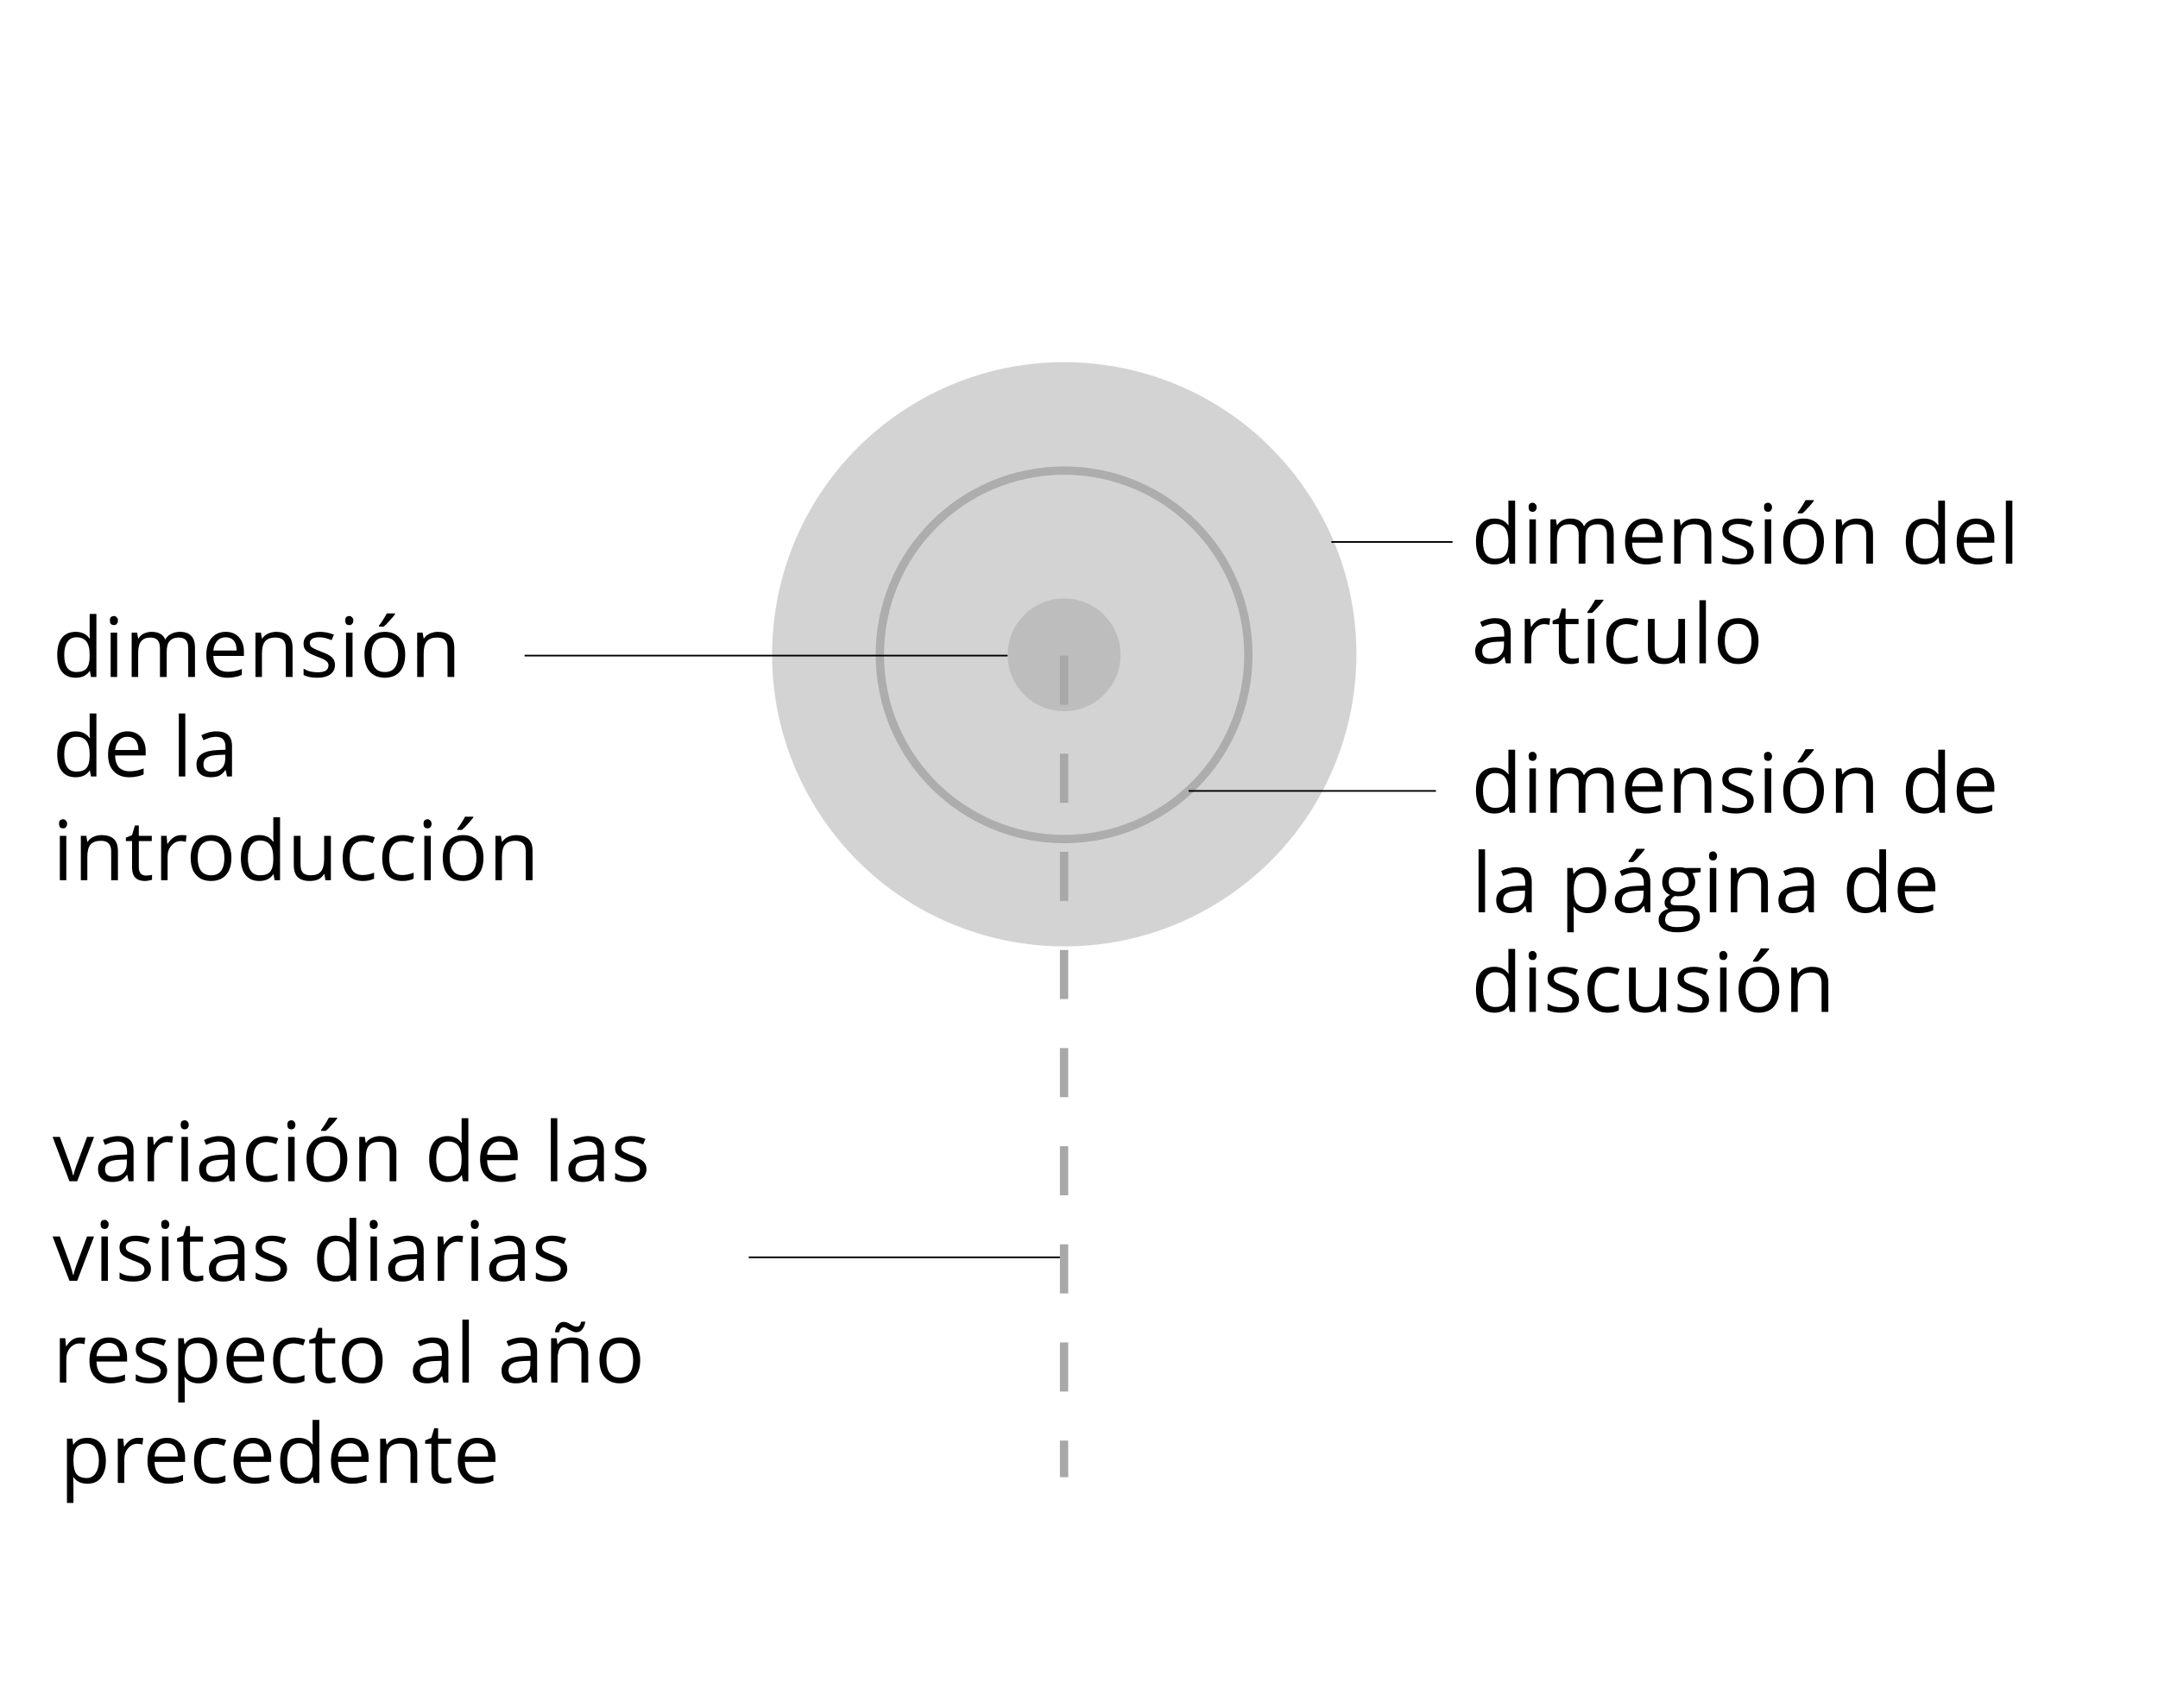
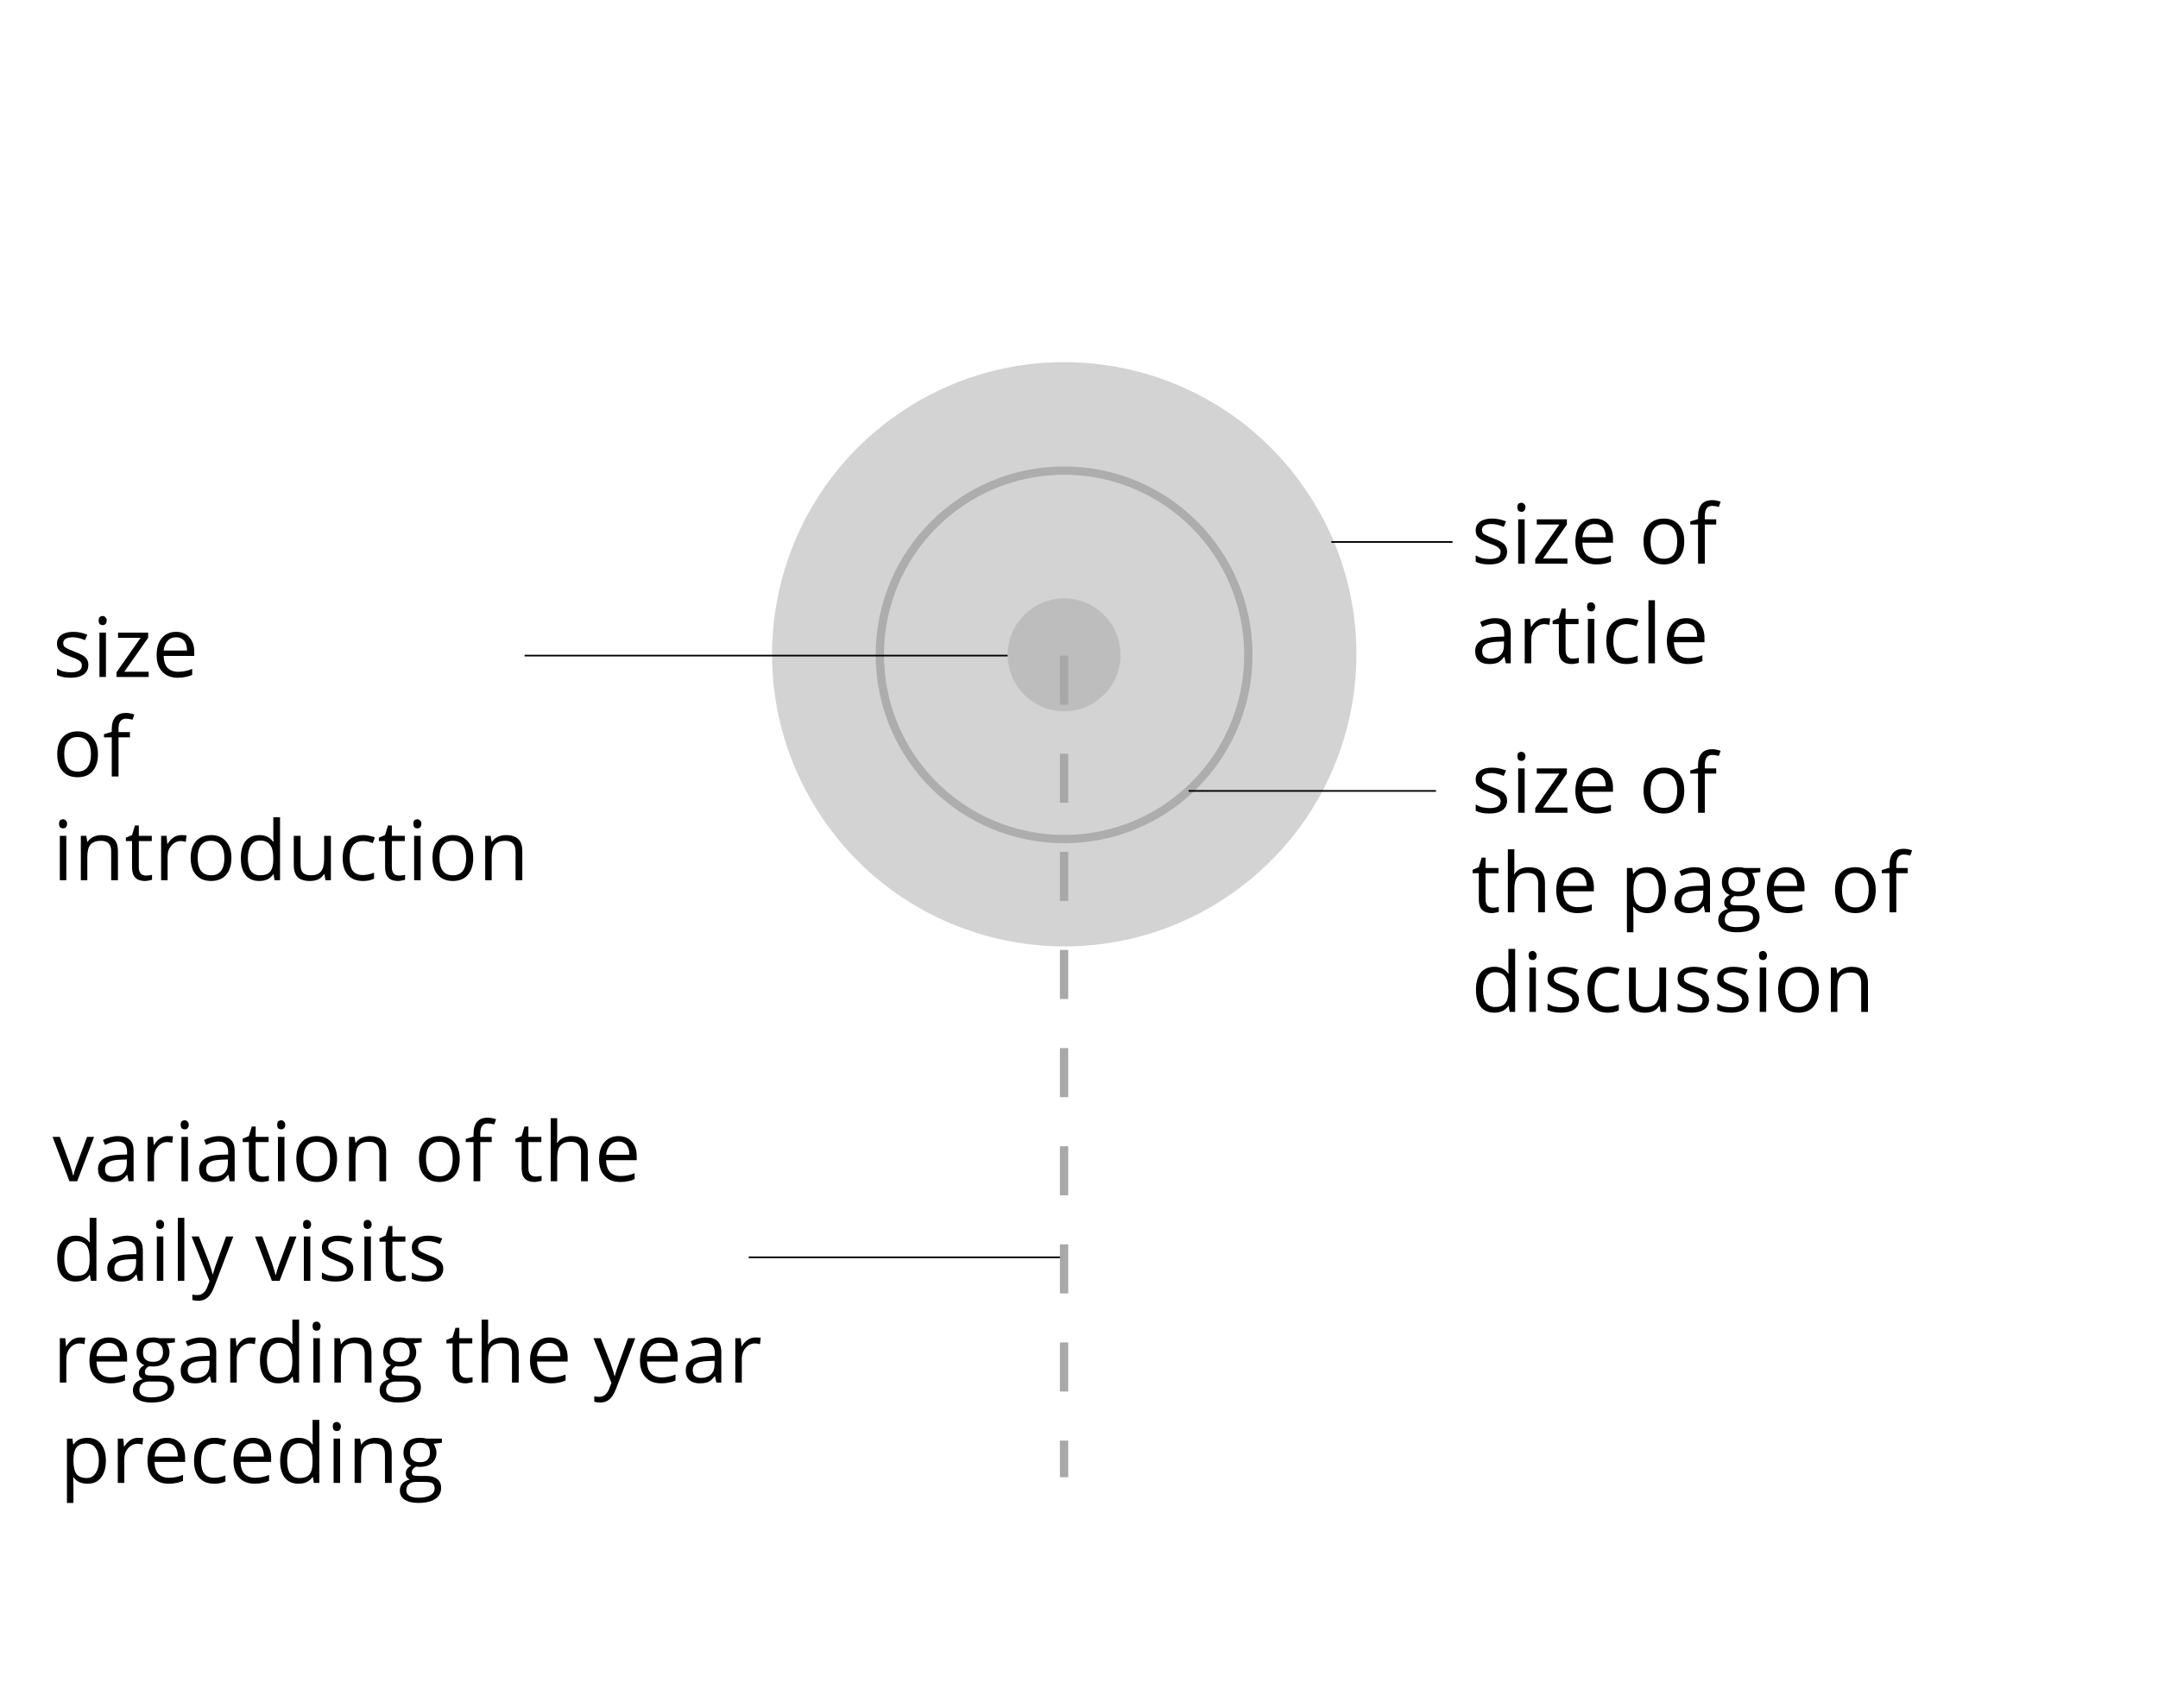
<svg xmlns="http://www.w3.org/2000/svg" version="1.1" id="Livello_1" x="0px" y="0px" viewBox="0 0 130 102.9" style="enable-background:new 0 0 130 102.9;" xml:space="preserve">
  <defs id="defs79" />
  <style type="text/css" id="style2">
	.st0{opacity:0.5;fill:#A8A8A8;enable-background:new    ;}
	.st1{opacity:0.9;fill:none;stroke:#A8A8A8;stroke-width:0.5;enable-background:new    ;}
	.st2{font-family:'OpenSans';}
	.st3{font-size:5px;}
	.st4{fill:none;stroke:#000000;stroke-width:0.1;stroke-miterlimit:10;}
	.st5{enable-background:new    ;}
	.st6{opacity:0.9;enable-background:new    ;}
	.st7{fill:none;stroke:#A8A8A8;stroke-width:0.5;stroke-dasharray:2.956,2.956;}
</style>
  <g transform="translate(560.8027,694.054)" id="g48">
    <ellipse transform="matrix(0.8222 -0.5692 0.5692 0.8222 284.2942 -399.1431)" class="st0" cx="-496.7" cy="-654.6" rx="17.6" ry="17.6" id="ellipse4" />
    <circle class="st0" cx="-496.7" cy="-654.6" r="3.4" id="circle6" />
    <circle class="st1" cx="-496.7" cy="-654.6" r="11.1" id="circle8" />
-     <text transform="translate(-472.1701,-660.0921)" class="st2 st3" id="text10">dimensión del </text>
-     <text transform="translate(-472.1701,-654.0921)" class="st2 st3" id="text12">artículo</text>
+     <text transform="translate(-472.1701,-660.0921)" class="st2 st3" id="text10">size of </text>
+     <text transform="translate(-472.1701,-654.0921)" class="st2 st3" id="text12">article</text>
    <line class="st4" x1="-480.6" y1="-661.4" x2="-473.3" y2="-661.4" id="line14" />
    <text transform="translate(-472.1701,-689.6609)" class="st5" id="text24" style="line-height:0.4;white-space:pre;inline-size:42.314;display:inline" xml:space="preserve" />
-     <text transform="translate(-472.1701,-645.0852)" class="st2 st3" id="text28">dimensión de </text>
-     <text transform="translate(-472.1701,-639.0852)" class="st2 st3" id="text30">la página de</text>
-     <text transform="translate(-472.1701,-633.0852)" class="st2 st3" id="text32">discusión</text>
+     <text transform="translate(-472.1701,-645.0852)" class="st2 st3" id="text28">size of </text>
+     <text transform="translate(-472.1701,-639.0852)" class="st2 st3" id="text30">the page of</text>
+     <text transform="translate(-472.1701,-633.0852)" class="st2 st3" id="text32">discussion</text>
    <line class="st4" x1="-489.2" y1="-646.4" x2="-474.3" y2="-646.4" id="line34" />
-     <text transform="translate(-557.6358,-653.2667)" class="st2 st3" id="text38">dimensión </text>
+     <text transform="translate(-557.6358,-653.2667)" class="st2 st3" id="text38">size </text>
    <text transform="translate(-557.6358,-647.2706)" class="st2 st3" id="text40">
-       <tspan id="tspan341" x="0" y="0">de la</tspan>
-       <tspan id="tspan343" x="0" y="6.25">introducción</tspan>
+       <tspan id="tspan341" x="0" y="0">of</tspan>
+       <tspan id="tspan343" x="0" y="6.25">introduction</tspan>
    </text>
-     <text transform="translate(-557.6358,-622.8849)" class="st2 st3" id="text42">variación de las</text>
-     <text transform="translate(-557.6358,-616.8849)" class="st2 st3" id="text44">visitas diarias</text>
+     <text transform="translate(-557.6358,-622.8849)" class="st2 st3" id="text42">variation of the</text>
+     <text transform="translate(-557.6358,-616.8849)" class="st2 st3" id="text44">daily visits</text>
    <line class="st4" x1="-515.7" y1="-618.3" x2="-496.7" y2="-618.3" id="line46" />
  </g>
  <line class="st7" x1="64.1" y1="39.5" x2="64.1" y2="89" id="line54" />
-   <text transform="translate(3.1669,83.3005)" class="st2 st3" id="text56">respecto al año</text>
-   <text transform="matrix(1 0 0 1 3.596 89.348)" class="st2 st3" id="text58">precedente</text>
+   <text transform="translate(3.1669,83.3005)" class="st2 st3" id="text56">regarding the year</text>
+   <text transform="matrix(1 0 0 1 3.596 89.348)" class="st2 st3" id="text58">preceding</text>
  <line class="st4" x1="31.6" y1="39.5" x2="60.7" y2="39.5" id="line74" />
</svg>
